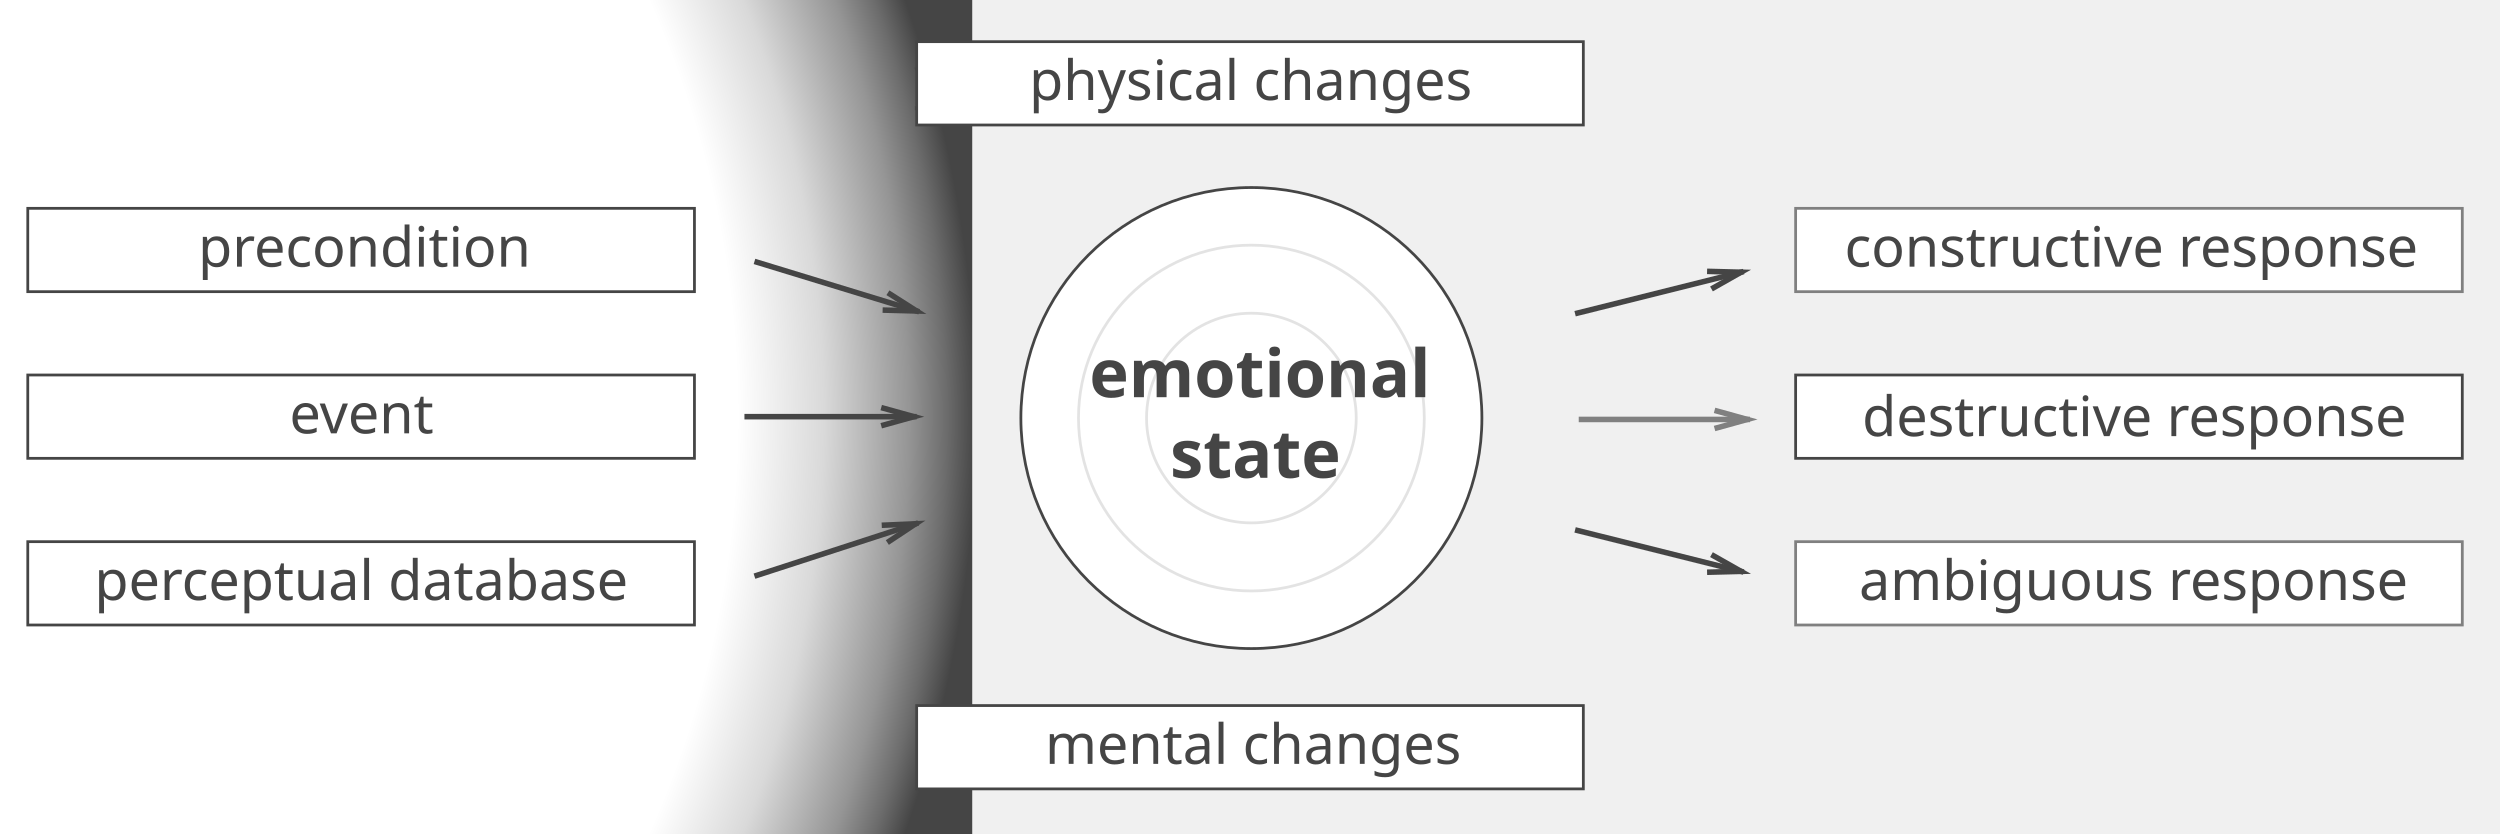
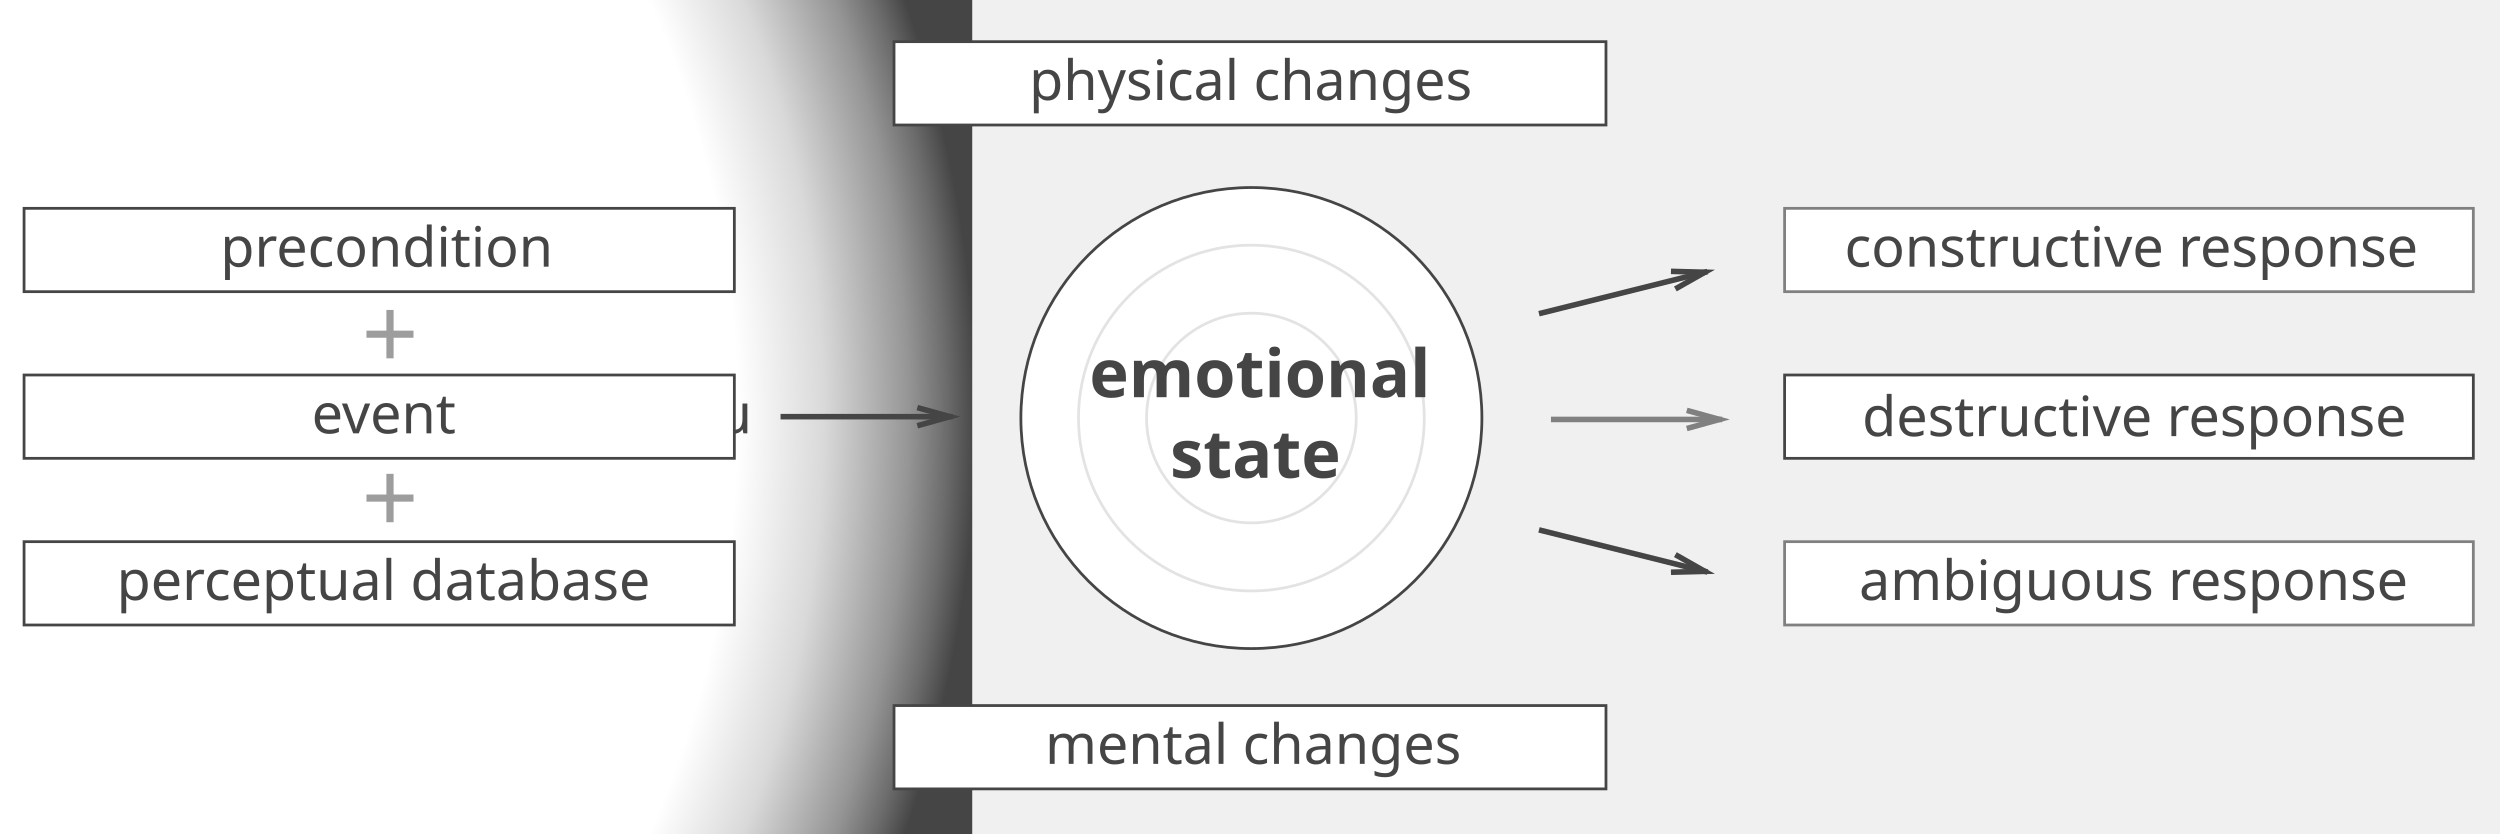
<svg xmlns="http://www.w3.org/2000/svg" width="900px" height="300px" viewBox="0 0 900 300" version="1.1" style="background: #454545;">
  <defs>
    <radialGradient cx="50%" cy="50%" fx="50%" fy="50%" r="50%" id="radialGradient-1">
      <stop stop-color="#FFFFFF" offset="0%" />
      <stop stop-color="#FFFFFF" offset="81.051%" />
      <stop stop-color="#D9D9D9" offset="87.922%" />
      <stop stop-color="#959595" offset="94.683%" />
      <stop stop-color="#6C6C6C" offset="97.656%" />
      <stop stop-color="#454545" offset="100%" />
    </radialGradient>
  </defs>
  <g id="---" stroke="none" stroke-width="1" fill="none" fill-rule="evenodd">
    <g id="episode--add-awareness">
      <g id="illumination" transform="translate(-9850, -300)">
        <rect id="glow" fill="url(#radialGradient-1)" x="9300" y="0" width="900" height="900" />
        <rect id="block" fill="#FFFFFF" x="0" y="300" width="10000" height="300" />
      </g>
-       <g id="timeline-with-examples" transform="translate(-18, 16)">
-         <g id="changes" transform="translate(347, 0)" font-size="20" font-family="Raleway" fill="#454545" font-weight="normal">
+       <g id="timeline-with-examples" transform="translate(3, 16)">
+         <g id="changes" transform="translate(326, 0)" font-size="20" font-family="Raleway" fill="#454545" font-weight="normal">
          <text id="physical-changes">
            <tspan x="0.14" y="19">your body becomes tense</tspan>
          </text>
          <text id="mental-changes">
            <tspan x="15.23" y="261">your mind starts racing</tspan>
          </text>
        </g>
-         <g id="state" transform="translate(387, 54)">
+         <g id="state" transform="translate(366, 54)">
          <ellipse id="c6" fill-opacity="0.4" fill="#4B4747" cx="81.13" cy="81.13" rx="80.558" ry="80.558" />
          <ellipse id="c5" fill-opacity="0.25" fill="#4B4747" cx="81.13" cy="81.13" rx="69.572" ry="69.572" />
          <ellipse id="c4" fill-opacity="0.25" fill="#4B4747" cx="81.883" cy="80.838" rx="60.422" ry="60.422" />
          <ellipse id="c3" fill-opacity="0.25" fill="#4B4747" cx="81.78" cy="80.878" rx="52.182" ry="52.182" />
          <ellipse id="c2" fill-opacity="0.25" fill="#4B4747" cx="81.077" cy="81.077" rx="41.858" ry="41.858" />
          <ellipse id="c1" fill-opacity="0.25" fill="#4B4747" cx="81.085" cy="81.085" rx="31.642" ry="31.642" />
          <text id="state-label" font-family="Raleway" font-size="24" font-weight="normal" fill="#FFFFFF">
            <tspan x="36.382" y="73">you feel </tspan>
            <tspan x="51.178" y="102">FEAR</tspan>
          </text>
        </g>
-         <g id="event-lines" transform="translate(287, 78)" stroke="#454545" stroke-width="2" stroke-linecap="square">
-           <path d="M0,56 L60,56" id="event-line" />
-           <path id="event-line-decoration-1" d="M49.2,59 L60,56 L49.2,53" />
-           <path d="M3.57,0.405 L60.948,17.947" id="precondition-line" />
-           <path id="precondition-line-decoration-1" d="M49.743,17.658 L60.948,17.947 L51.497,11.921" />
-           <g id="perceptual-database-line-group" transform="translate(3, 94)">
-             <path d="M0.554,19.11 L57.617,0.569" id="perceptual-database-line" />
-             <path id="perceptual-database-line-decoration-1" d="M48.273,6.759 L57.617,0.569 L46.419,1.053" />
-           </g>
+         <g id="event-lines" transform="translate(279, 133)" stroke="#454545" stroke-width="2" stroke-linecap="square">
+           <path d="M0,1 L60,1" id="event-line" />
+           <path id="event-line-decoration-1" d="M49.2,4 L60,1 L49.2,-2" />
        </g>
-         <g id="trigger" transform="translate(0, 61)" font-size="20" font-family="Raleway" fill="#454545" font-weight="normal">
-           <g id="event" transform="translate(35, 60)">
+         <g id="trigger" transform="translate(0, 61)" font-weight="normal" font-family="Raleway" fill="#454545">
+           <g id="event" transform="translate(0, 60)" font-size="20">
            <text id="event-text">
-               <tspan x="4.178" y="19">a stranger shouts at you</tspan>
+               <tspan x="4.44" y="19">a friend gets angry with you</tspan>
            </text>
          </g>
-           <g id="precondition" transform="translate(35, 0)">
+           <g id="precondition" transform="translate(20, 0)" font-size="20">
            <text id="precondition-text">
-               <tspan x="45.878" y="19">you’re low on sleep</tspan>
+               <tspan x="22.939" y="19">you’re low on sleep</tspan>
            </text>
          </g>
-           <g id="perceptual-database" transform="translate(0, 120)">
+           <g id="perceptual-database" transform="translate(3, 120)" font-size="20">
            <text id="perceptual-database-text">
-               <tspan x="27.003" y="19">he reminds you of a bully</tspan>
+               <tspan x="13.501" y="19">he reminds you of a bully</tspan>
            </text>
          </g>
+           <text id="+" opacity="0.528" font-size="36">
+             <tspan x="127.131" y="115">+</tspan>
+           </text>
+           <text id="+" opacity="0.528" font-size="36">
+             <tspan x="127.131" y="56">+</tspan>
+           </text>
        </g>
-         <g id="responses" transform="translate(679, 63)" font-size="20" font-family="Raleway" font-weight="normal">
+         <g id="responses" transform="translate(643, 63)" font-size="20" font-family="Raleway" font-weight="normal">
          <text id="ambiguous-response" fill="#454545">
            <tspan x="0" y="136">something else…</tspan>
          </text>
          <text id="destructive-response" fill="#FFFFFF">
            <tspan x="0" y="77">shout back</tspan>
          </text>
          <text id="constructive-response" fill="#454545">
            <tspan x="0" y="19">walk away</tspan>
          </text>
        </g>
-         <g id="response-lines" transform="translate(586, 82)" stroke-width="2" stroke-linecap="square">
+         <g id="response-lines" transform="translate(552, 82)" stroke-width="2" stroke-linecap="square">
          <path d="M0,93 L58.75,107.69" id="response-line-3" stroke="#454545" />
          <path id="response-line-3-decoration-1" d="M47.545,107.98 L58.75,107.69 L49,102.16" stroke="#454545" />
-           <path d="M1.344,53 L61,53" id="response-line-2" stroke="#808080" />
-           <path id="response-line-2-decoration-1" d="M50.2,56 L61,53 L50.2,50" stroke="#808080" />
+           <path d="M4.344,53 L64,53" id="response-line-2" stroke="#808080" />
+           <path id="response-line-2-decoration-1" d="M53.2,56 L64,53 L53.2,50" stroke="#808080" />
          <path d="M0,14.69 L58.75,0" id="response-line-1" stroke="#454545" />
          <path id="response-line-1-decoration-1" d="M49,5.53 L58.75,0 L47.545,-0.291" stroke="#454545" />
        </g>
      </g>
-       <g id="blocks" transform="translate(9, 15)">
-         <g id="state-block" transform="translate(358, 52)">
+       <g id="blocks" transform="translate(8, 15)">
+         <g id="state-block" transform="translate(359, 52)">
          <circle id="c3" stroke="#454545" fill="#FFFFFF" cx="83.5" cy="83.5" r="82.987" />
          <circle id="c2" stroke="#E3E3E3" fill="#FFFFFF" cx="83.5" cy="83.5" r="62.243" />
          <circle id="c1" stroke="#E3E3E3" fill="#FFFFFF" cx="83.5" cy="83.5" r="37.743" />
          <text id="state-label" font-family="Raleway-Bold, Raleway" font-size="24" font-weight="bold" fill="#454545">
            <tspan x="25.17" y="76">emotional </tspan>
            <tspan x="54.222" y="105">state</tspan>
          </text>
        </g>
-         <g id="physical-changes-block" transform="translate(321, 0)">
-           <rect id="Rectangle-2" stroke="#454545" fill="#FFFFFF" x="0" y="0" width="240" height="30" />
+         <g id="physical-changes-block" transform="translate(313, 0)">
+           <rect id="Rectangle-2" stroke="#454545" fill="#FFFFFF" x="0.85" y="0" width="256.301" height="30" />
          <text id="physical-changes" font-family="Raleway" font-size="20" font-weight="normal" fill="#454545">
-             <tspan x="40.49" y="21">physical changes</tspan>
+             <tspan x="49.49" y="21">physical changes</tspan>
          </text>
        </g>
-         <g id="mental-changes-block" transform="translate(321, 239)">
-           <rect id="Rectangle-2" stroke="#454545" fill="#FFFFFF" x="0" y="0" width="240" height="30" />
+         <g id="mental-changes-block" transform="translate(313, 239)">
+           <rect id="Rectangle-2" stroke="#454545" fill="#FFFFFF" x="0.85" y="0" width="256.301" height="30" />
          <text id="mental-changes" font-family="Raleway" font-size="20" font-weight="normal" fill="#454545">
-             <tspan x="46.22" y="21">mental changes</tspan>
+             <tspan x="55.22" y="21">mental changes</tspan>
          </text>
        </g>
-         <g id="event-block" transform="translate(1, 120)">
-           <rect id="Rectangle-2-Copy" stroke="#454545" fill="#FFFFFF" x="0" y="0" width="240" height="30" />
+         <g id="event-block" transform="translate(0, 120)">
+           <rect id="Rectangle-2-Copy" stroke="#454545" fill="#FFFFFF" x="0.66" y="0" width="255.705" height="30" />
          <text id="event" font-family="Raleway" font-size="20" font-weight="normal" fill="#454545">
-             <tspan x="94.215" y="21">event</tspan>
+             <tspan x="104.215" y="21">event</tspan>
          </text>
        </g>
-         <g id="destructive-response-block" transform="translate(637, 120)">
-           <rect id="Rectangle-2-Copy" stroke="#454545" fill="#FFFFFF" x="0.427" y="0" width="240" height="30" />
+         <g id="destructive-response-block" transform="translate(634, 120)">
+           <rect id="Rectangle-2-Copy" stroke="#454545" fill="#FFFFFF" x="0.458" y="0" width="247.94" height="30" />
          <text id="destructive-response" font-family="Raleway" font-size="20" font-weight="normal" fill="#454545">
-             <tspan x="24.377" y="22">destructive response</tspan>
+             <tspan x="28.377" y="22">destructive response</tspan>
          </text>
        </g>
-         <g id="constructive-response-block" transform="translate(637, 60)">
-           <rect id="Rectangle-2-Copy" stroke="#808080" fill="#FFFFFF" x="0.427" y="0" width="240" height="30" />
+         <g id="constructive-response-block" transform="translate(634, 60)">
+           <rect id="Rectangle-2-Copy" stroke="#808080" fill="#FFFFFF" x="0.458" y="0" width="247.94" height="30" />
          <text id="constructive-respons" font-family="Raleway" font-size="20" font-weight="normal" fill="#454545">
-             <tspan x="18.05" y="21">constructive response</tspan>
+             <tspan x="22.05" y="21">constructive response</tspan>
          </text>
        </g>
-         <g id="ambiguous-response-block" transform="translate(637, 180)">
-           <rect id="Rectangle-2-Copy" stroke="#808080" fill="#FFFFFF" x="0.427" y="0" width="240" height="30" />
+         <g id="ambiguous-response-block" transform="translate(634, 180)">
+           <rect id="Rectangle-2-Copy" stroke="#808080" fill="#FFFFFF" x="0.458" y="0" width="247.94" height="30" />
          <text id="ambiguous-response" font-family="Raleway" font-size="20" font-weight="normal" fill="#454545">
-             <tspan x="23.26" y="21">ambiguous response</tspan>
+             <tspan x="27.26" y="21">ambiguous response</tspan>
          </text>
        </g>
-         <g id="precondition-block" transform="translate(1, 60)">
-           <rect id="Rectangle-2" stroke="#454545" fill="#FFFFFF" x="0" y="0" width="240" height="30" />
+         <g id="precondition-block" transform="translate(0, 60)">
+           <rect id="Rectangle-2" stroke="#454545" fill="#FFFFFF" x="0.66" y="0" width="255.705" height="30" />
          <text id="precondition" font-family="Raleway" font-size="20" font-weight="normal" fill="#454545">
-             <tspan x="61.315" y="21">precondition</tspan>
+             <tspan x="71.315" y="21">precondition</tspan>
          </text>
        </g>
        <g id="perceptual-database-block" transform="translate(0, 180)">
-           <rect id="Rectangle-2-Copy-2" stroke="#454545" fill="#FFFFFF" x="1" y="0" width="240" height="30" />
+           <rect id="Rectangle-2-Copy-2" stroke="#454545" fill="#FFFFFF" x="0.66" y="0" width="255.705" height="30" />
          <text id="perceptual-database" font-family="Raleway" font-size="20" font-weight="normal" fill="#454545">
-             <tspan x="24.99" y="21">perceptual database</tspan>
+             <tspan x="33.99" y="21">perceptual database</tspan>
          </text>
        </g>
      </g>
    </g>
  </g>
</svg>
